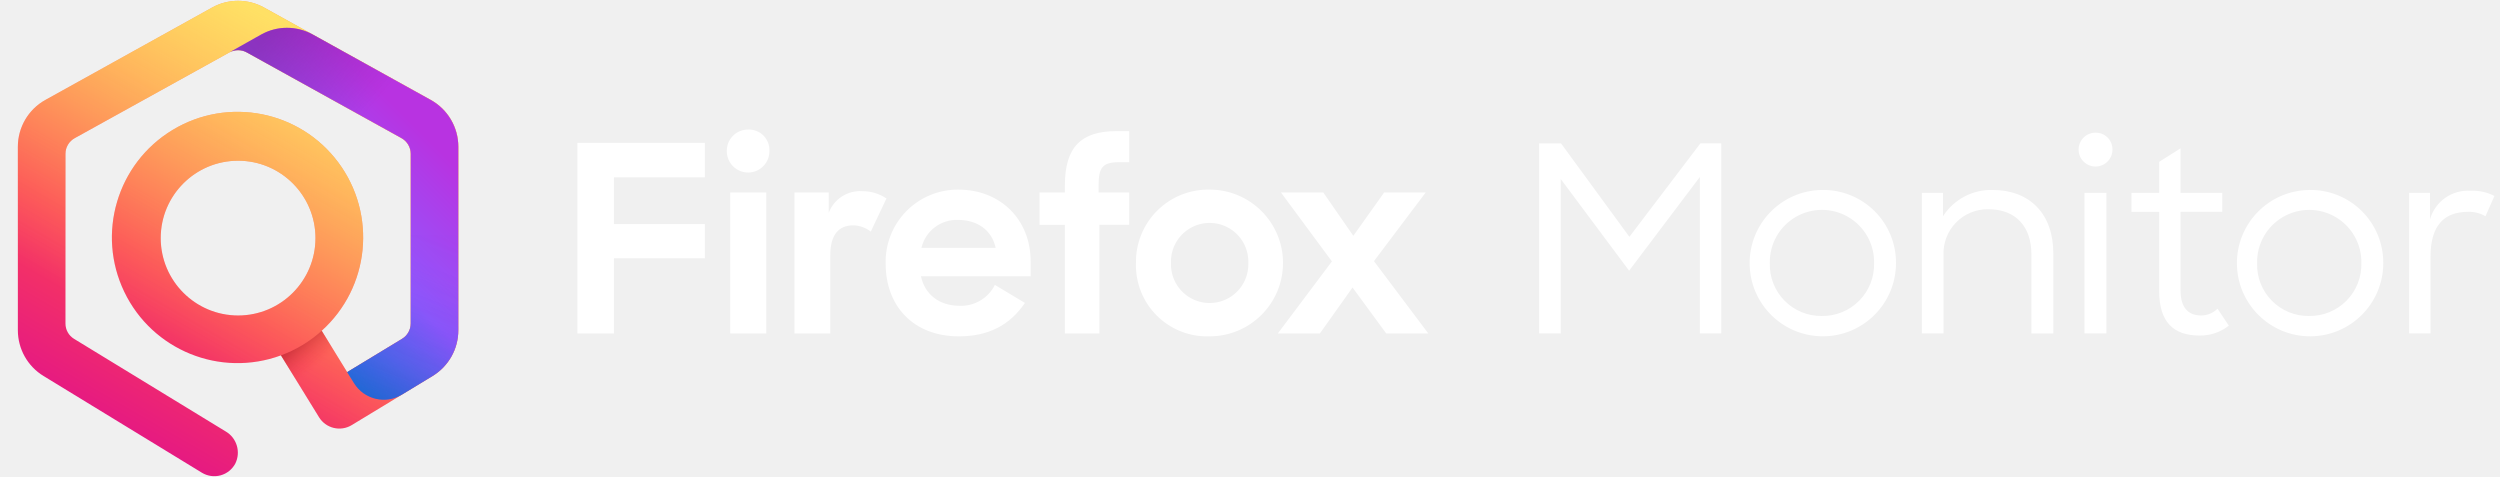
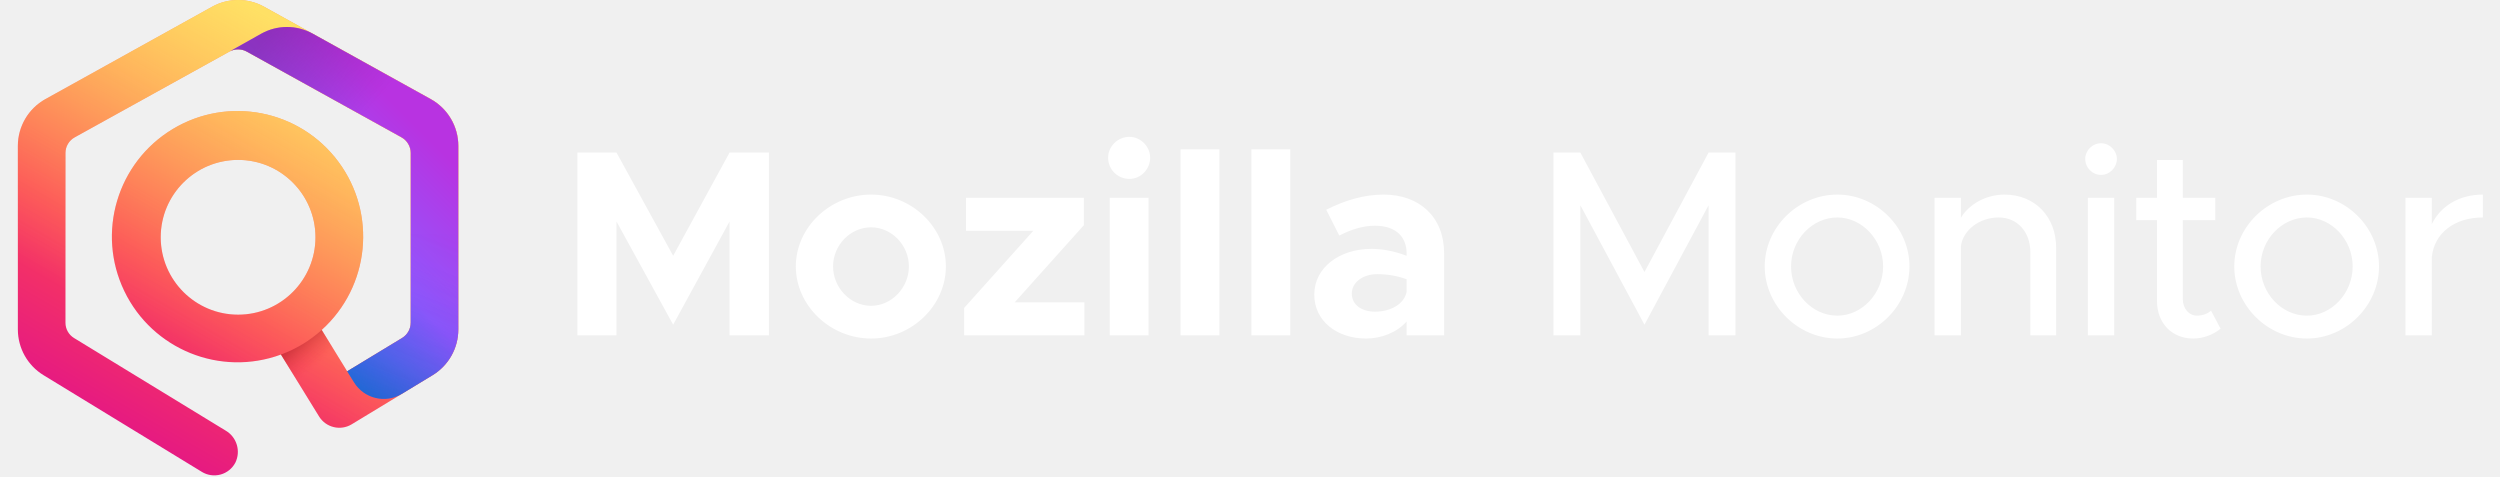
- <svg xmlns="http://www.w3.org/2000/svg" xmlns:xlink="http://www.w3.org/1999/xlink" width="420" height="80" viewBox="0 0 420 80">
+ <svg xmlns="http://www.w3.org/2000/svg" width="420" height="80" viewBox="0 0 420 80">
  <defs>
-     <linearGradient id="a" x1="54.419" y1="9.758" x2="16.72" y2="75.055" gradientUnits="userSpaceOnUse">
+     <linearGradient id="a" x1="54.419" x2="16.72" y1="9.758" y2="75.055" gradientUnits="userSpaceOnUse">
      <stop offset="0" stop-color="#ff9640" />
      <stop offset=".6" stop-color="#fc4055" />
      <stop offset="1" stop-color="#e31587" />
    </linearGradient>
-     <linearGradient id="b" x1="54.419" y1="9.758" x2="16.72" y2="75.055" gradientUnits="userSpaceOnUse">
+     <linearGradient id="b" x1="54.419" x2="16.72" y1="9.758" y2="75.055" gradientUnits="userSpaceOnUse">
      <stop offset="0" stop-color="#fff36e" stop-opacity=".8" />
      <stop offset=".094" stop-color="#fff36e" stop-opacity=".699" />
      <stop offset=".752" stop-color="#fff36e" stop-opacity="0" />
    </linearGradient>
-     <linearGradient id="c" x1="35.583" y1="53.055" x2="67.226" y2="21.412" gradientUnits="userSpaceOnUse">
+     <linearGradient id="c" x1="35.583" x2="67.226" y1="53.055" y2="21.412" gradientUnits="userSpaceOnUse">
      <stop offset="0" stop-color="#0090ed" />
      <stop offset=".325" stop-color="#5b6df8" />
      <stop offset=".529" stop-color="#9059ff" />
      <stop offset="1" stop-color="#b833e1" />
    </linearGradient>
-     <linearGradient id="d" x1="46.271" y1="56.809" x2="51.587" y2="63.145" gradientUnits="userSpaceOnUse">
+     <linearGradient id="d" x1="46.271" x2="51.587" y1="56.809" y2="63.145" gradientUnits="userSpaceOnUse">
      <stop offset="0" stop-color="#960e18" stop-opacity=".6" />
      <stop offset=".192" stop-color="#ac1624" stop-opacity=".476" />
      <stop offset=".579" stop-color="#e42c41" stop-opacity=".156" />
      <stop offset=".75" stop-color="#ff3750" stop-opacity="0" />
    </linearGradient>
-     <linearGradient id="e" x1="60.476" y1="70.615" x2="74.703" y2="33.486" gradientUnits="userSpaceOnUse">
+     <linearGradient id="e" x1="60.476" x2="74.703" y1="70.615" y2="33.486" gradientUnits="userSpaceOnUse">
      <stop offset="0" stop-color="#054096" stop-opacity=".5" />
      <stop offset=".054" stop-color="#0f3d9c" stop-opacity=".441" />
      <stop offset=".261" stop-color="#2f35b1" stop-opacity=".249" />
      <stop offset=".466" stop-color="#462fbf" stop-opacity=".111" />
      <stop offset=".669" stop-color="#542bc8" stop-opacity=".028" />
      <stop offset=".864" stop-color="#592acb" stop-opacity="0" />
    </linearGradient>
-     <linearGradient id="f" x1="41.912" y1="5.95" x2="74.239" y2="33.449" gradientUnits="userSpaceOnUse">
+     <linearGradient id="f" x1="41.912" x2="74.239" y1="5.95" y2="33.449" gradientUnits="userSpaceOnUse">
      <stop offset="0" stop-color="#722291" stop-opacity=".5" />
      <stop offset=".5" stop-color="#722291" stop-opacity="0" />
    </linearGradient>
-     <symbol id="g" data-name="Icon 80 (Full Color)" viewBox="0 0 74 79.866">
-       <path d="M69.363 16.646l-28-15.518a9 9 0 0 0-8.726 0l-28 15.518A9 9 0 0 0 0 24.518v30.83a9 9 0 0 0 4.309 7.681l26.606 16.248a4 4 0 0 0 5.617-1.536 4.132 4.132 0 0 0-1.614-5.394L9.436 56.786A3 3 0 0 1 8 54.226V25.7a3 3 0 0 1 1.546-2.624l26-14.41a3 3 0 0 1 2.908 0l26 14.41A3 3 0 0 1 66 25.7v28.513a3 3 0 0 1-1.444 2.565l-9.233 5.6-4.278-6.948a21.106 21.106 0 1 0-6.845 4.135l6.4 10.394a4 4 0 0 0 5.482 1.324l13.594-8.25A9 9 0 0 0 74 55.339V24.518a9 9 0 0 0-4.637-7.872zM24 39.863a13 13 0 1 1 13 13 13.015 13.015 0 0 1-13-13z" fill="url(#a)" />
-       <path d="M69.363 16.646l-28-15.518a9 9 0 0 0-8.726 0l-28 15.518A9 9 0 0 0 0 24.518v30.83a9 9 0 0 0 4.309 7.681l26.606 16.248a4 4 0 0 0 5.617-1.536 4.132 4.132 0 0 0-1.614-5.394L9.436 56.786A3 3 0 0 1 8 54.226V25.7a3 3 0 0 1 1.546-2.624l26-14.41a3 3 0 0 1 2.908 0l26 14.41A3 3 0 0 1 66 25.7v28.513a3 3 0 0 1-1.444 2.565l-9.233 5.6-4.278-6.948a21.106 21.106 0 1 0-6.845 4.135l6.4 10.394a4 4 0 0 0 5.482 1.324l13.594-8.25A9 9 0 0 0 74 55.339V24.518a9 9 0 0 0-4.637-7.872zM24 39.863a13 13 0 1 1 13 13 13.015 13.015 0 0 1-13-13z" fill="url(#b)" />
-       <path d="M40.868 5.673a8.875 8.875 0 0 1 8.651-.024l.8.443 19.044 10.554A9 9 0 0 1 74 24.518v30.821a9 9 0 0 1-4.331 7.694l-5.161 3.132a5.863 5.863 0 0 1-8.018-1.912l-1.167-1.872 9.233-5.6A3 3 0 0 0 66 54.213V25.7a3 3 0 0 0-1.546-2.624l-26-14.41a3 3 0 0 0-2.908 0z" fill="url(#c)" />
-       <path d="M48.447 66.471L44.2 59.565a20.985 20.985 0 0 0 6.848-4.135l4.278 6.951z" opacity=".9" fill="url(#d)" />
-       <path d="M66 54.213a3 3 0 0 1-1.444 2.565l-9.233 5.6 1.167 1.872a5.863 5.863 0 0 0 8.018 1.912l5.161-3.132A9 9 0 0 0 74 55.339v-16.01h-8z" opacity=".9" fill="url(#e)" />
-       <path d="M69.363 16.646L50.32 6.092l-.8-.443a8.875 8.875 0 0 0-8.651.024l-5.322 2.99a3 3 0 0 1 2.908 0l26 14.41A3 3 0 0 1 66 25.7v13.629h8V24.518a9 9 0 0 0-4.637-7.872z" fill="url(#f)" />
+     <linearGradient id="g" x1="54.419" x2="16.72" y1="9.758" y2="75.055" gradientUnits="userSpaceOnUse">
+       <stop offset="0" stop-color="#ff9640" />
+       <stop offset=".6" stop-color="#fc4055" />
+       <stop offset="1" stop-color="#e31587" />
+     </linearGradient>
+     <linearGradient id="h" x1="54.419" x2="16.72" y1="9.758" y2="75.055" gradientUnits="userSpaceOnUse">
+       <stop offset="0" stop-color="#fff36e" stop-opacity=".8" />
+       <stop offset=".094" stop-color="#fff36e" stop-opacity=".699" />
+       <stop offset=".752" stop-color="#fff36e" stop-opacity="0" />
+     </linearGradient>
+     <linearGradient id="i" x1="35.583" x2="67.226" y1="53.055" y2="21.412" gradientUnits="userSpaceOnUse">
+       <stop offset="0" stop-color="#0090ed" />
+       <stop offset=".325" stop-color="#5b6df8" />
+       <stop offset=".529" stop-color="#9059ff" />
+       <stop offset="1" stop-color="#b833e1" />
+     </linearGradient>
+     <linearGradient id="j" x1="46.271" x2="51.587" y1="56.809" y2="63.145" gradientUnits="userSpaceOnUse">
+       <stop offset="0" stop-color="#960e18" stop-opacity=".6" />
+       <stop offset=".192" stop-color="#ac1624" stop-opacity=".476" />
+       <stop offset=".579" stop-color="#e42c41" stop-opacity=".156" />
+       <stop offset=".75" stop-color="#ff3750" stop-opacity="0" />
+     </linearGradient>
+     <linearGradient id="k" x1="60.476" x2="74.703" y1="70.615" y2="33.486" gradientUnits="userSpaceOnUse">
+       <stop offset="0" stop-color="#054096" stop-opacity=".5" />
+       <stop offset=".054" stop-color="#0f3d9c" stop-opacity=".441" />
+       <stop offset=".261" stop-color="#2f35b1" stop-opacity=".249" />
+       <stop offset=".466" stop-color="#462fbf" stop-opacity=".111" />
+       <stop offset=".669" stop-color="#542bc8" stop-opacity=".028" />
+       <stop offset=".864" stop-color="#592acb" stop-opacity="0" />
+     </linearGradient>
+     <linearGradient id="l" x1="41.912" x2="74.239" y1="5.95" y2="33.449" gradientUnits="userSpaceOnUse">
+       <stop offset="0" stop-color="#722291" stop-opacity=".5" />
+       <stop offset=".5" stop-color="#722291" stop-opacity="0" />
+     </linearGradient>
+     <symbol id="m" data-name="Icon 80 (Full Color)" viewBox="0 0 74 79.866">
+       <path fill="url(#g)" d="m69.363 16.646-28-15.518a9 9 0 0 0-8.726 0l-28 15.518A9 9 0 0 0 0 24.518v30.83a9 9 0 0 0 4.309 7.681l26.606 16.248a4 4 0 0 0 5.617-1.536 4.132 4.132 0 0 0-1.614-5.394L9.436 56.786A3 3 0 0 1 8 54.226V25.7a3 3 0 0 1 1.546-2.624l26-14.41a3 3 0 0 1 2.908 0l26 14.41A3 3 0 0 1 66 25.7v28.513a3 3 0 0 1-1.444 2.565l-9.233 5.6-4.278-6.948a21.106 21.106 0 1 0-6.845 4.135l6.4 10.394a4 4 0 0 0 5.482 1.324l13.594-8.25A9 9 0 0 0 74 55.339V24.518a9 9 0 0 0-4.637-7.872zM24 39.863a13 13 0 1 1 13 13 13.015 13.015 0 0 1-13-13z" />
+       <path fill="url(#h)" d="m69.363 16.646-28-15.518a9 9 0 0 0-8.726 0l-28 15.518A9 9 0 0 0 0 24.518v30.83a9 9 0 0 0 4.309 7.681l26.606 16.248a4 4 0 0 0 5.617-1.536 4.132 4.132 0 0 0-1.614-5.394L9.436 56.786A3 3 0 0 1 8 54.226V25.7a3 3 0 0 1 1.546-2.624l26-14.41a3 3 0 0 1 2.908 0l26 14.41A3 3 0 0 1 66 25.7v28.513a3 3 0 0 1-1.444 2.565l-9.233 5.6-4.278-6.948a21.106 21.106 0 1 0-6.845 4.135l6.4 10.394a4 4 0 0 0 5.482 1.324l13.594-8.25A9 9 0 0 0 74 55.339V24.518a9 9 0 0 0-4.637-7.872zM24 39.863a13 13 0 1 1 13 13 13.015 13.015 0 0 1-13-13z" />
+       <path fill="url(#i)" d="M40.868 5.673a8.875 8.875 0 0 1 8.651-.024l.8.443 19.044 10.554A9 9 0 0 1 74 24.518v30.821a9 9 0 0 1-4.331 7.694l-5.161 3.132a5.863 5.863 0 0 1-8.018-1.912l-1.167-1.872 9.233-5.6A3 3 0 0 0 66 54.213V25.7a3 3 0 0 0-1.546-2.624l-26-14.41a3 3 0 0 0-2.908 0z" />
+       <path fill="url(#j)" d="M48.447 66.471 44.2 59.565a20.985 20.985 0 0 0 6.848-4.135l4.278 6.951z" opacity=".9" />
+       <path fill="url(#k)" d="M66 54.213a3 3 0 0 1-1.444 2.565l-9.233 5.6 1.167 1.872a5.863 5.863 0 0 0 8.018 1.912l5.161-3.132A9 9 0 0 0 74 55.339v-16.01h-8z" opacity=".9" />
+       <path fill="url(#l)" d="M69.363 16.646 50.32 6.092l-.8-.443a8.875 8.875 0 0 0-8.651.024l-5.322 2.99a3 3 0 0 1 2.908 0l26 14.41A3 3 0 0 1 66 25.7v13.629h8V24.518a9 9 0 0 0-4.637-7.872z" />
    </symbol>
  </defs>
-   <use data-name="Icon 80 (Full Color)" width="74" height="79.866" transform="translate(3 .137)" xlink:href="#g" />
-   <g fill="#fff">
-     <path d="M97 24h21.419v5.79h-15.274v7.851h15.274v5.746h-15.274v12.634H97zm28.705-2.237a3.444 3.444 0 0 1 3.555 3.6 3.577 3.577 0 0 1-7.154.088 3.553 3.553 0 0 1 3.599-3.686zm-3.028 10.571h6.057v23.687h-6.057zm23.613 6.579a4.9 4.9 0 0 0-2.94-1.053c-2.458 0-3.863 1.579-3.863 5.044v13.117h-6.013V32.336h5.75v3.421a5.647 5.647 0 0 1 5.662-3.641 7.194 7.194 0 0 1 4.038 1.228zm2.5 5.4a12.121 12.121 0 0 1 12.2-12.457c7.11 0 12.158 5.044 12.158 12.062v2.5h-18.431c.659 2.983 2.985 4.957 6.54 4.957a6.354 6.354 0 0 0 5.882-3.509l5.047 3.026c-2.5 3.685-6.057 5.614-11.1 5.614-7.686-.006-12.294-5.134-12.294-12.196zm6.013-2.676h12.467c-.658-3.026-3.116-4.693-6.32-4.693a6.088 6.088 0 0 0-6.145 4.69zm19.839-9.3h4.258v-1.186c0-6.448 2.721-9.123 8.69-9.123h2.11v5.22h-1.712c-2.809 0-3.423.964-3.423 3.9v1.185h5.135v5.438h-5v18.25h-5.8V37.774h-4.258zm16.2 11.842a12.131 12.131 0 0 1 12.378-12.325 12.325 12.325 0 1 1 0 24.65 11.951 11.951 0 0 1-12.38-12.326zm18.874 0a6.5 6.5 0 1 0-12.992 0 6.5 6.5 0 1 0 12.992 0zm14.045-.263l-8.561-11.58h7.11l5.048 7.281 5.179-7.281h6.979l-8.691 11.535 9.13 12.15h-7.067l-5.662-7.72-5.486 7.72h-7.067zM273.737 39.787l-11.485-15.7h-3.681v31.929h3.637V30.077l11.484 15.4 11.885-15.747v26.286h3.591V24.084h-3.5zm32.328-7.873a12.293 12.293 0 1 0 12.461 12.292 12.212 12.212 0 0 0-12.461-12.292zm0 21.171a8.617 8.617 0 0 1-8.735-8.879 8.76 8.76 0 1 1 17.516 0 8.652 8.652 0 0 1-8.781 8.879zm28.693-21.171a9.607 9.607 0 0 0-8.337 4.418V32.4h-3.548v23.616h3.637V42.894a7.419 7.419 0 0 1 7.538-7.743c4.655 0 7.227 2.974 7.227 7.567v13.3h3.681V42.543c0-6.604-3.946-10.629-10.198-10.629zm15.433 24.1h3.681V32.4h-3.681zm1.819-33.725a2.844 2.844 0 1 0 2.882 2.843 2.792 2.792 0 0 0-2.882-2.841zM369.791 53c-2.04 0-3.459-1.181-3.459-4.2V35.588h7.006V32.4h-7.006v-7.484l-3.592 2.274v5.21h-4.656v3.193h4.656v13.3c0 5.2 2.395 7.479 6.785 7.479a7.749 7.749 0 0 0 4.921-1.662l-1.906-2.85a3.888 3.888 0 0 1-2.749 1.14zm18.137-21.084a12.293 12.293 0 1 0 12.46 12.292 12.211 12.211 0 0 0-12.46-12.294zm0 21.171a8.616 8.616 0 0 1-8.735-8.879 8.76 8.76 0 1 1 17.516 0 8.653 8.653 0 0 1-8.781 8.877zm27.14-21.039a6.624 6.624 0 0 0-6.829 4.811V32.4h-3.5v23.616h3.592V43.069c0-5.206 2.305-7.481 6.3-7.481a5.305 5.305 0 0 1 2.927.744l1.507-3.411a7.9 7.9 0 0 0-3.997-.875z" />
+   <g transform="translate(-64.971 -203.1)">
+     <use width="74" height="79.866" data-name="Icon 80 (Full Color)" href="#m" transform="translate(67.971 203.1)" />
+     <path d="M161.971 259.437v-30.708h6.571l9.52 17.343 9.476-17.343h6.616v30.708h-6.616v-19.131l-9.476 17.343-9.52-17.343v19.131h-6.571Zm49.347.536c-6.883 0-12.649-5.543-12.649-12.114 0-6.569 5.766-12.068 12.649-12.068 6.84 0 12.561 5.499 12.561 12.068 0 6.571-5.721 12.114-12.561 12.114Zm0-5.498c3.443 0 6.348-3.039 6.348-6.616 0-3.575-2.905-6.569-6.348-6.569-3.485 0-6.391 2.994-6.391 6.569 0 3.577 2.906 6.616 6.391 6.616Zm15.629 4.962v-4.604l11.621-12.963H227.26v-5.542h19.8v4.604l-11.62 12.962h11.71v5.543h-20.203Zm27.762-26.282a3.557 3.557 0 0 1-3.575-3.577c0-1.832 1.563-3.486 3.575-3.486 1.922 0 3.487 1.654 3.487 3.486 0 1.968-1.565 3.577-3.487 3.577Zm-3.308 26.282v-23.109h6.526v23.109h-6.526Zm11.905 0v-31.244h6.525v31.244h-6.525Zm11.901 0v-31.244h6.526v31.244h-6.526Zm22.227-23.646c6.035 0 10.148 3.8 10.148 9.835v13.811h-6.303v-2.325c-1.654 1.878-4.291 2.861-6.794 2.861-4.917 0-8.716-2.95-8.716-7.375 0-4.559 4.246-7.688 9.61-7.688 1.877 0 3.933.403 5.9 1.162v-.446c0-2.459-1.52-4.605-5.319-4.605-2.145 0-4.157.715-5.989 1.654l-2.191-4.336c3.264-1.653 6.436-2.548 9.654-2.548Zm-1.474 19.668c2.503 0 4.872-1.162 5.319-3.308v-2.145a14.625 14.625 0 0 0-4.961-.849c-2.369 0-4.247 1.385-4.247 3.262 0 1.878 1.654 3.04 3.889 3.04Zm29.995 3.978v-30.708h4.515l10.772 20.069 10.772-20.069h4.514v30.708h-4.514v-21.858l-10.772 20.07-10.772-20.07v21.858h-4.515Zm47.691.536c-6.615 0-12.203-5.543-12.203-12.114 0-6.569 5.588-12.068 12.203-12.068 6.57 0 12.113 5.499 12.113 12.068 0 6.571-5.543 12.114-12.113 12.114Zm0-3.844c4.157 0 7.688-3.754 7.688-8.27 0-4.468-3.531-8.224-7.688-8.224-4.246 0-7.777 3.756-7.777 8.224 0 4.516 3.531 8.27 7.777 8.27Zm28.088-20.338c5.095 0 8.671 3.71 8.671 8.94v14.706h-4.335v-13.946c0-3.442-2.191-5.856-5.319-5.856-3.219 0-5.99 2.101-6.348 4.828v14.974h-4.425v-23.109h4.425v3.352c1.386-2.28 4.202-3.889 7.331-3.889Zm16.234-3.307c-1.519 0-2.681-1.251-2.681-2.682 0-1.386 1.162-2.637 2.681-2.637 1.43 0 2.638 1.251 2.638 2.637 0 1.431-1.208 2.682-2.638 2.682Zm-2.235 26.953v-23.109h4.426v23.109h-4.426Zm20.686-4.157 1.609 3.04c-1.252 1.027-2.95 1.653-4.604 1.653-3.576 0-6.079-2.592-6.079-6.302v-13.588h-3.486v-3.755h3.486v-6.347h4.336v6.347h5.453v3.755h-5.453v13.275c0 1.609 1.073 2.771 2.369 2.771.983 0 1.877-.357 2.369-.849Zm16.112 4.693c-6.615 0-12.202-5.543-12.202-12.114 0-6.569 5.587-12.068 12.202-12.068 6.571 0 12.112 5.499 12.112 12.068 0 6.571-5.541 12.114-12.112 12.114Zm0-3.844c4.157 0 7.688-3.754 7.688-8.27 0-4.468-3.531-8.224-7.688-8.224-4.247 0-7.778 3.756-7.778 8.224 0 4.516 3.531 8.27 7.778 8.27Zm20.982-15.376c1.475-3.04 4.604-4.962 8.582-4.962v3.844c-4.783 0-8.18 2.638-8.582 6.661v13.141h-4.425v-23.109h4.425v4.425Z" style="fill:#fff" />
  </g>
</svg>
